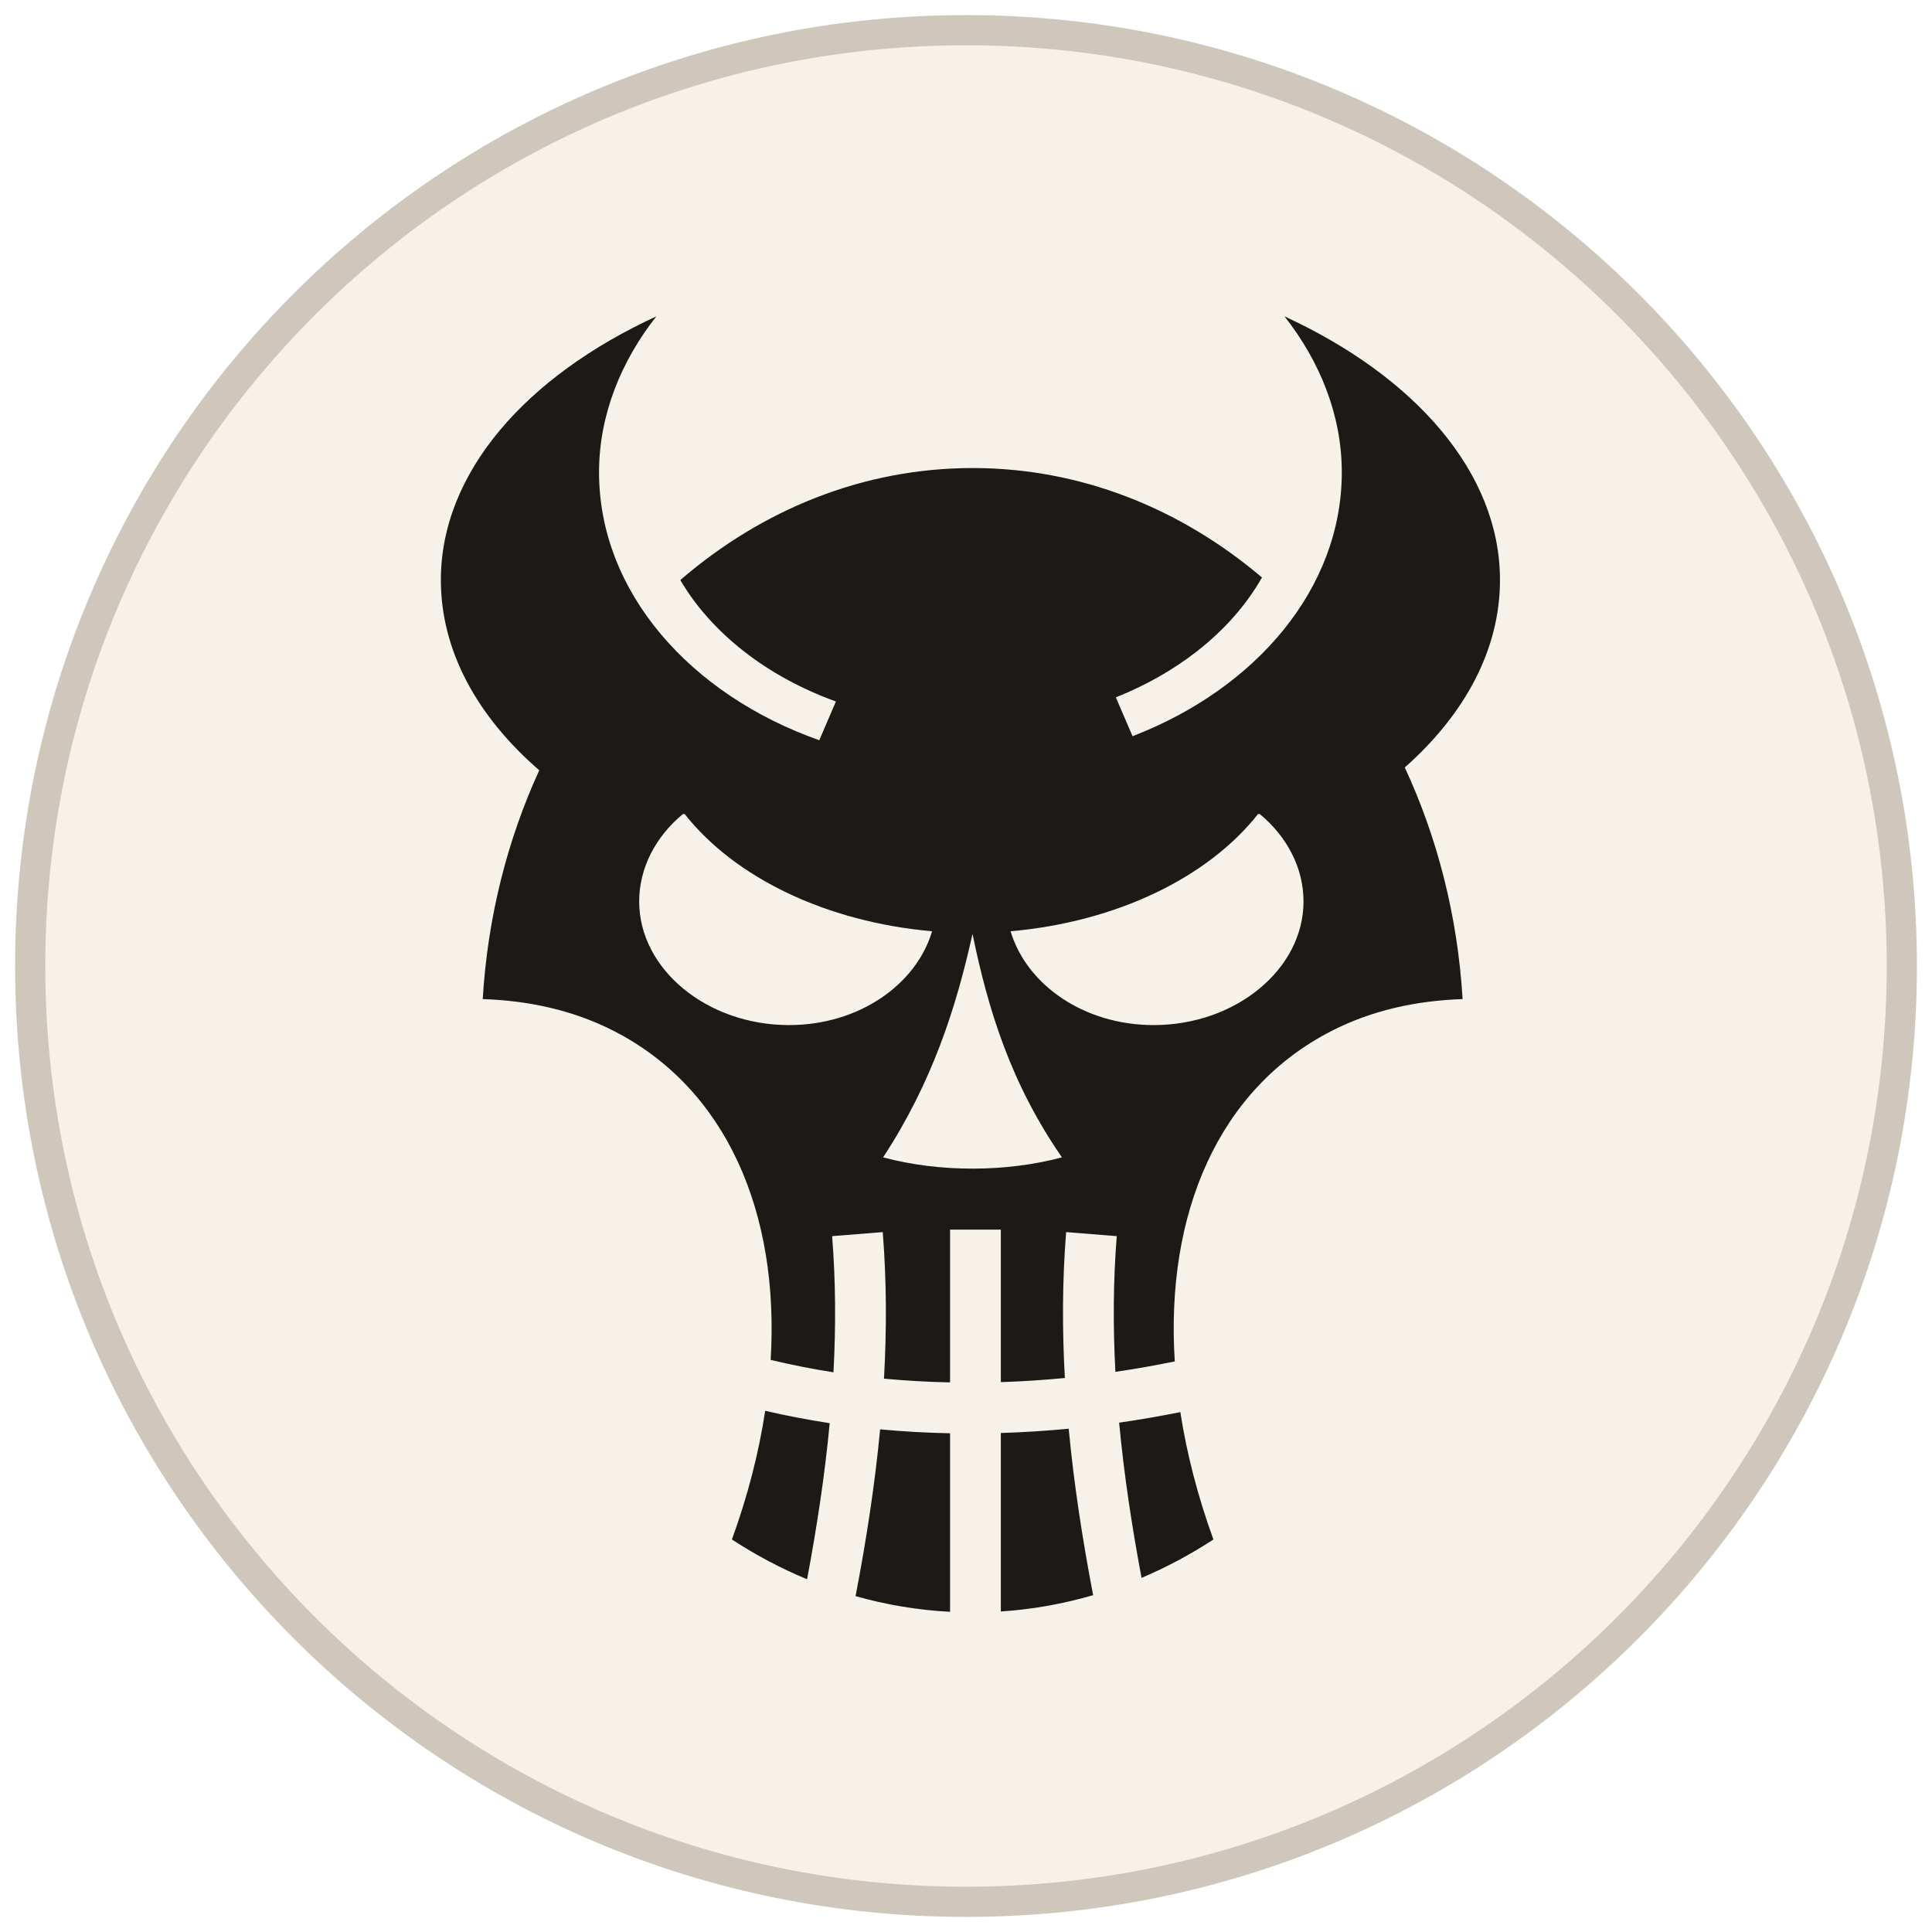
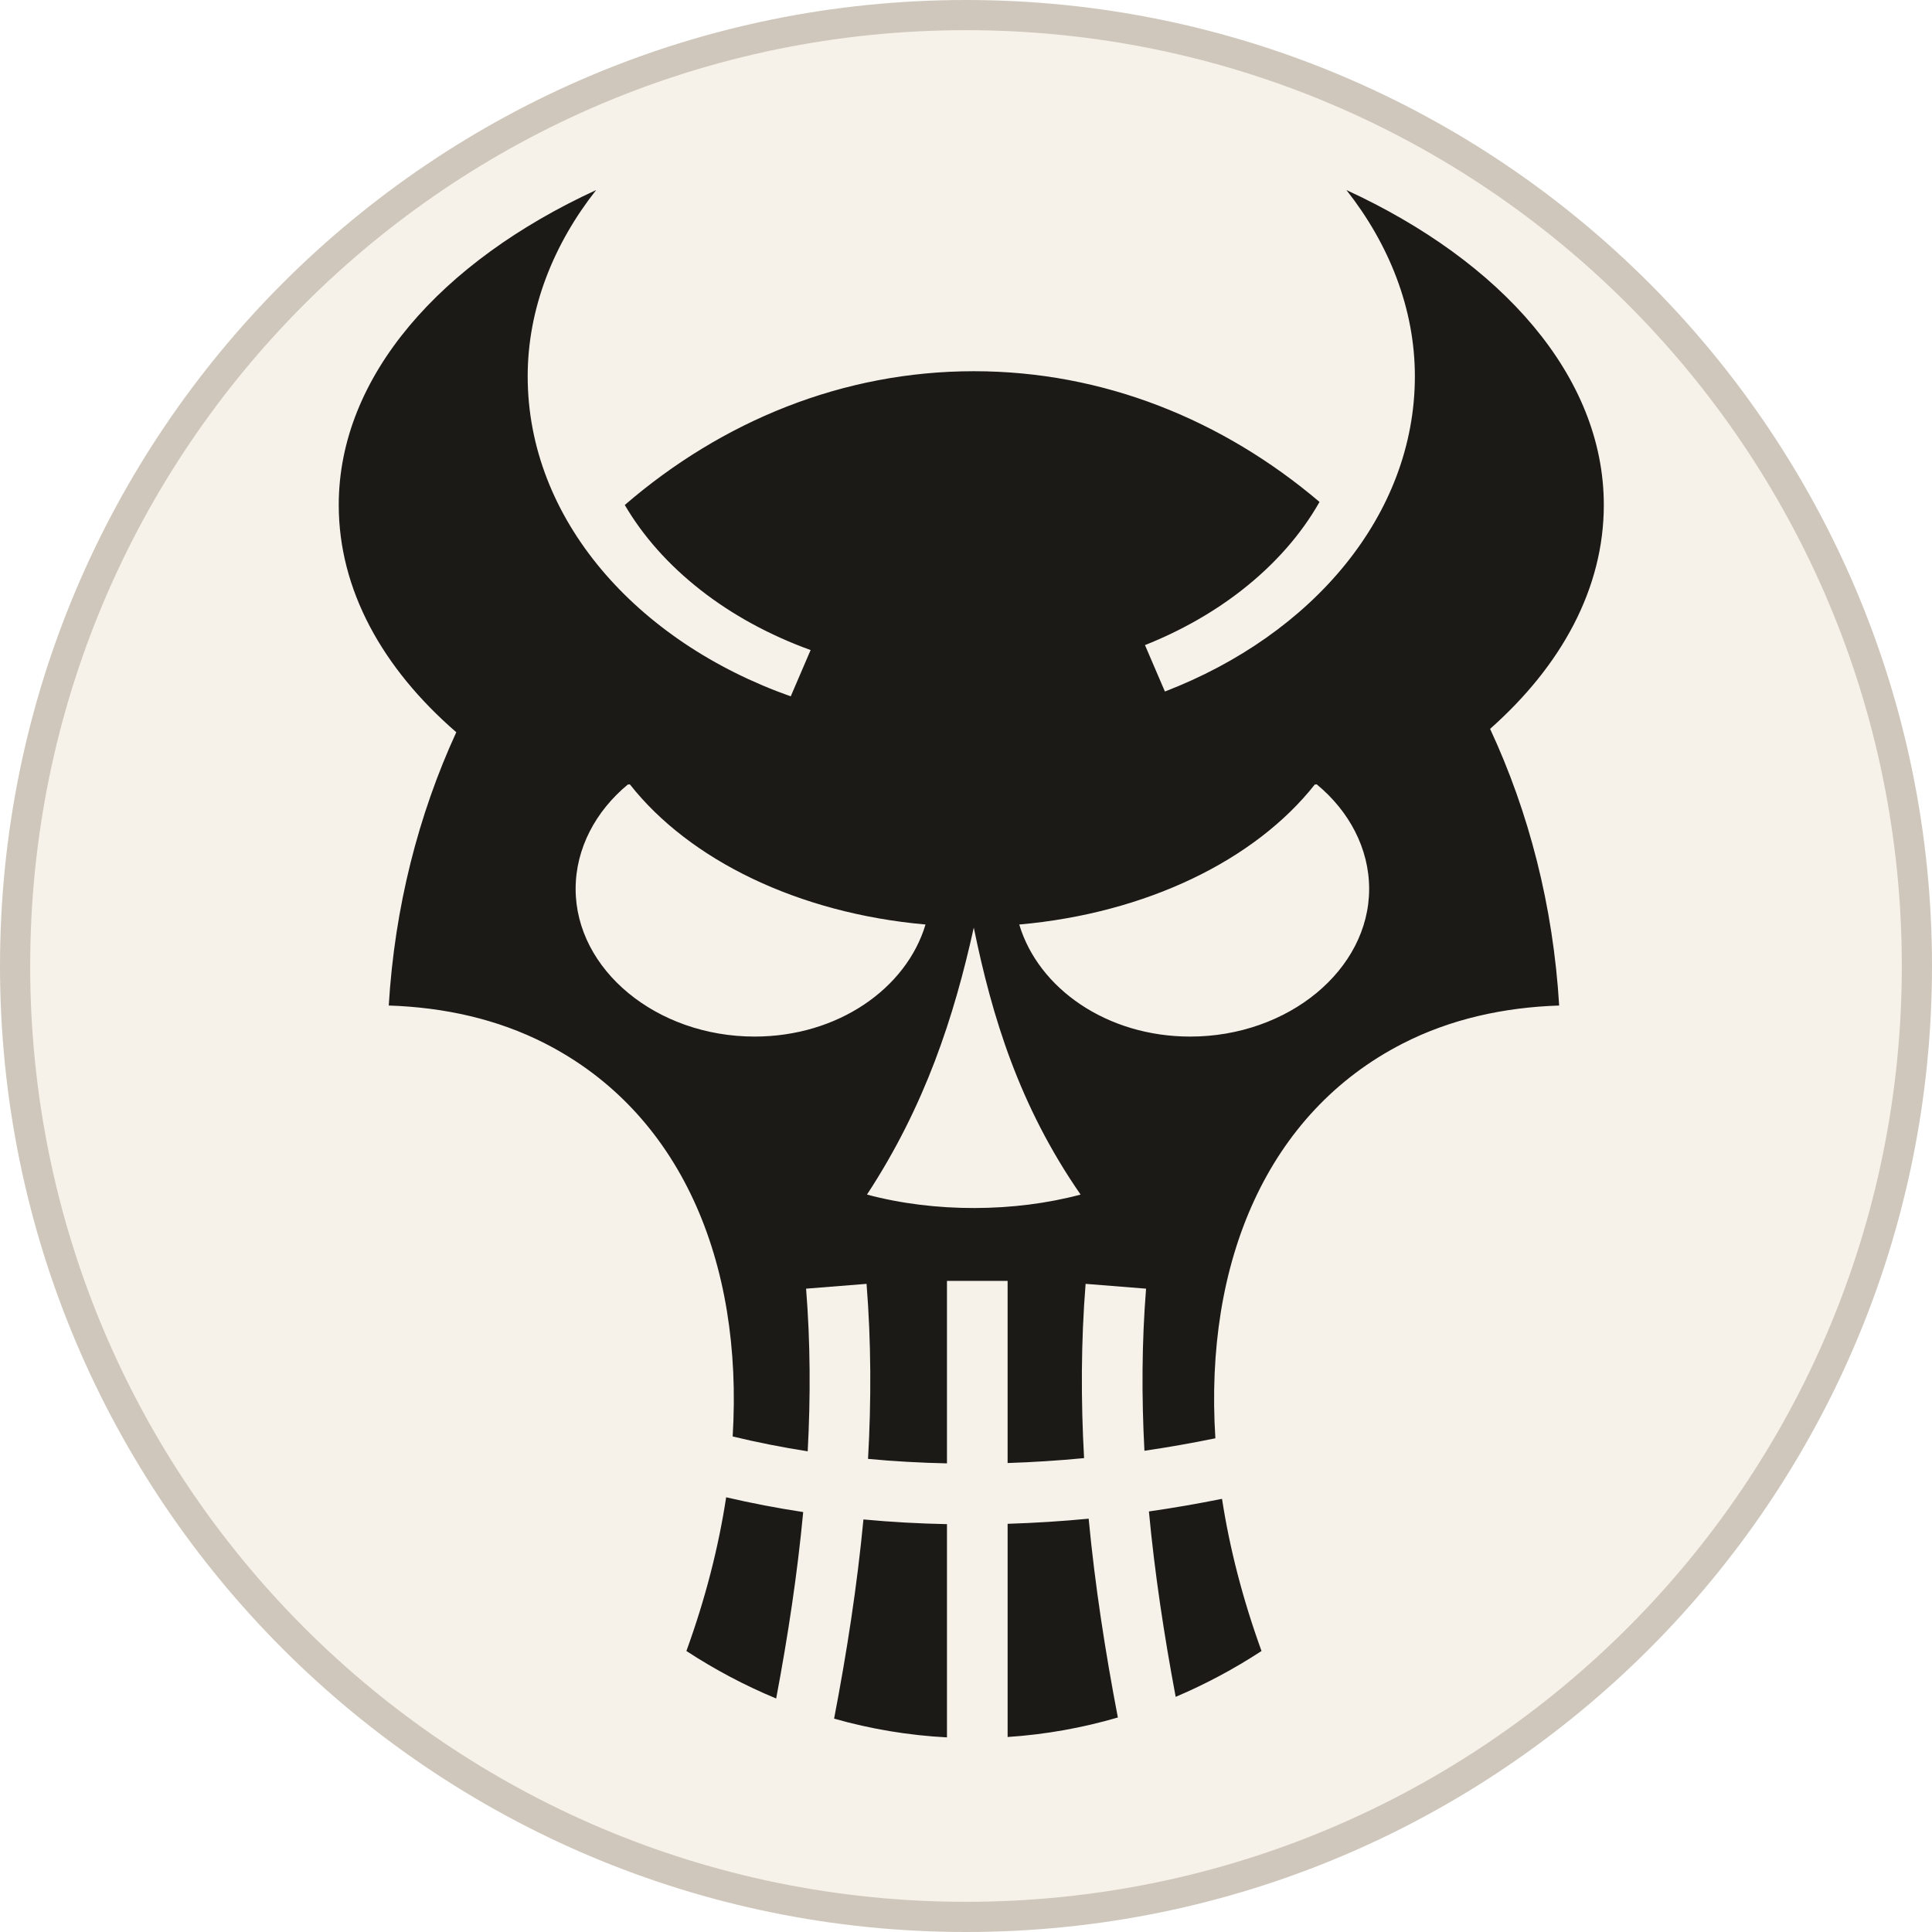
<svg xmlns="http://www.w3.org/2000/svg" viewBox="0 0 512 512" fill="#1c1a17">
-   <circle cx="256" cy="256" r="248" fill="#f6f2ea" stroke="#cfc7bb" stroke-width="8" />
-   <g transform="translate(71.68 71.68) scale(0.72)">
+   <circle cx="256" cy="256" r="252" fill="#f6f2ea" stroke="#cfc7bb" stroke-width="8" />
+   <g transform="translate(35.84 35.84) scale(0.86)">
    <path d="M142.026 16.89C94.242 38.888 62.71 74.257 62.71 113.927c0 26.11 13.42 50.288 36.22 70.04-11.664 25.398-18.99 53.91-20.81 84.212 17.194.562 33.53 4.205 48.192 11.7 41.566 21.25 61.083 66.944 57.787 121.093 7.566 1.83 15.284 3.355 23.122 4.58.894-16.76.83-33.468-.496-50.122l18.63-1.485c1.438 18.035 1.466 36.014.458 53.938 8.022.76 16.14 1.21 24.322 1.382v-56.235h18.687v56.13c7.83-.25 15.693-.755 23.565-1.514-.995-17.845-.96-35.745.47-53.7l18.63 1.485c-1.323 16.597-1.39 33.247-.504 49.95 7.307-1.07 14.6-2.355 21.863-3.843-3.467-54.395 16.04-100.333 57.748-121.656 14.66-7.497 30.998-11.142 48.19-11.702-1.843-30.716-9.343-59.594-21.284-85.252 22.08-19.56 35.044-43.346 35.044-69 0-39.67-31.532-75.04-79.316-97.035C386.283 33.46 394.32 53.31 394.32 74.27c0 42.688-31.51 79.614-77.026 97.146l-6.14-14.3c11.148-4.44 21.233-10.197 29.876-16.964 10.1-7.905 18.202-17.087 23.91-27.154-29.85-25.333-66.642-40.283-106.488-40.283-40.34 0-77.554 15.314-107.6 41.223 5.674 9.7 13.588 18.555 23.372 26.214 9.67 7.57 21.145 13.877 33.894 18.49l-6.125 14.264c-47.677-16.863-81.06-54.696-81.06-98.636 0-20.96 8.038-40.81 21.093-57.377zm10.286 183.128c.054-.004.1.004.127.037 18.414 23.35 51.93 39.697 91.086 43.162-5.892 19.698-26.99 34.53-52.67 34.53-30.21 0-55.148-20.584-55.148-45.517.002-12.465 6.205-23.997 16.11-32.173.083.094.33-.027.494-.04zm211.668.002c.053-.003.1.006.138.04 9.907 8.175 16.112 19.707 16.112 32.173 0 24.93-24.937 45.515-55.15 45.515-25.68 0-46.776-14.83-52.67-34.53 39.156-3.466 72.673-19.813 91.087-43.16.112.085.322-.03.483-.038zM258.4 244.174c5.625 27.42 13.928 54.84 32.91 82.26-20.274 5.432-44.818 5.627-65.82 0 17.968-27.42 26.834-54.84 32.91-82.26zm-76.31 175.54c-2.34 15.4-6.413 31.3-12.25 47.372 8.786 5.74 18.037 10.645 27.663 14.637 3.627-19.225 6.537-38.376 8.33-57.455-8.02-1.22-15.944-2.733-23.744-4.553zm152.802.48c-7.48 1.504-14.995 2.807-22.526 3.888 1.777 18.972 4.655 38.015 8.248 57.13 9.192-3.897 18.035-8.63 26.452-14.126-5.776-15.906-9.824-31.644-12.174-46.893zm-41.094 6.115c-8.335.8-16.668 1.323-24.975 1.58v65.694c11.644-.764 23.006-2.806 33.973-6.01-3.898-20.343-7.058-40.766-8.998-61.265zm-69.402.237c-1.953 20.54-5.13 41.002-9.043 61.385 11.227 3.18 22.86 5.146 34.783 5.773v-65.713c-8.642-.172-17.234-.645-25.74-1.445z" />
  </g>
</svg>
